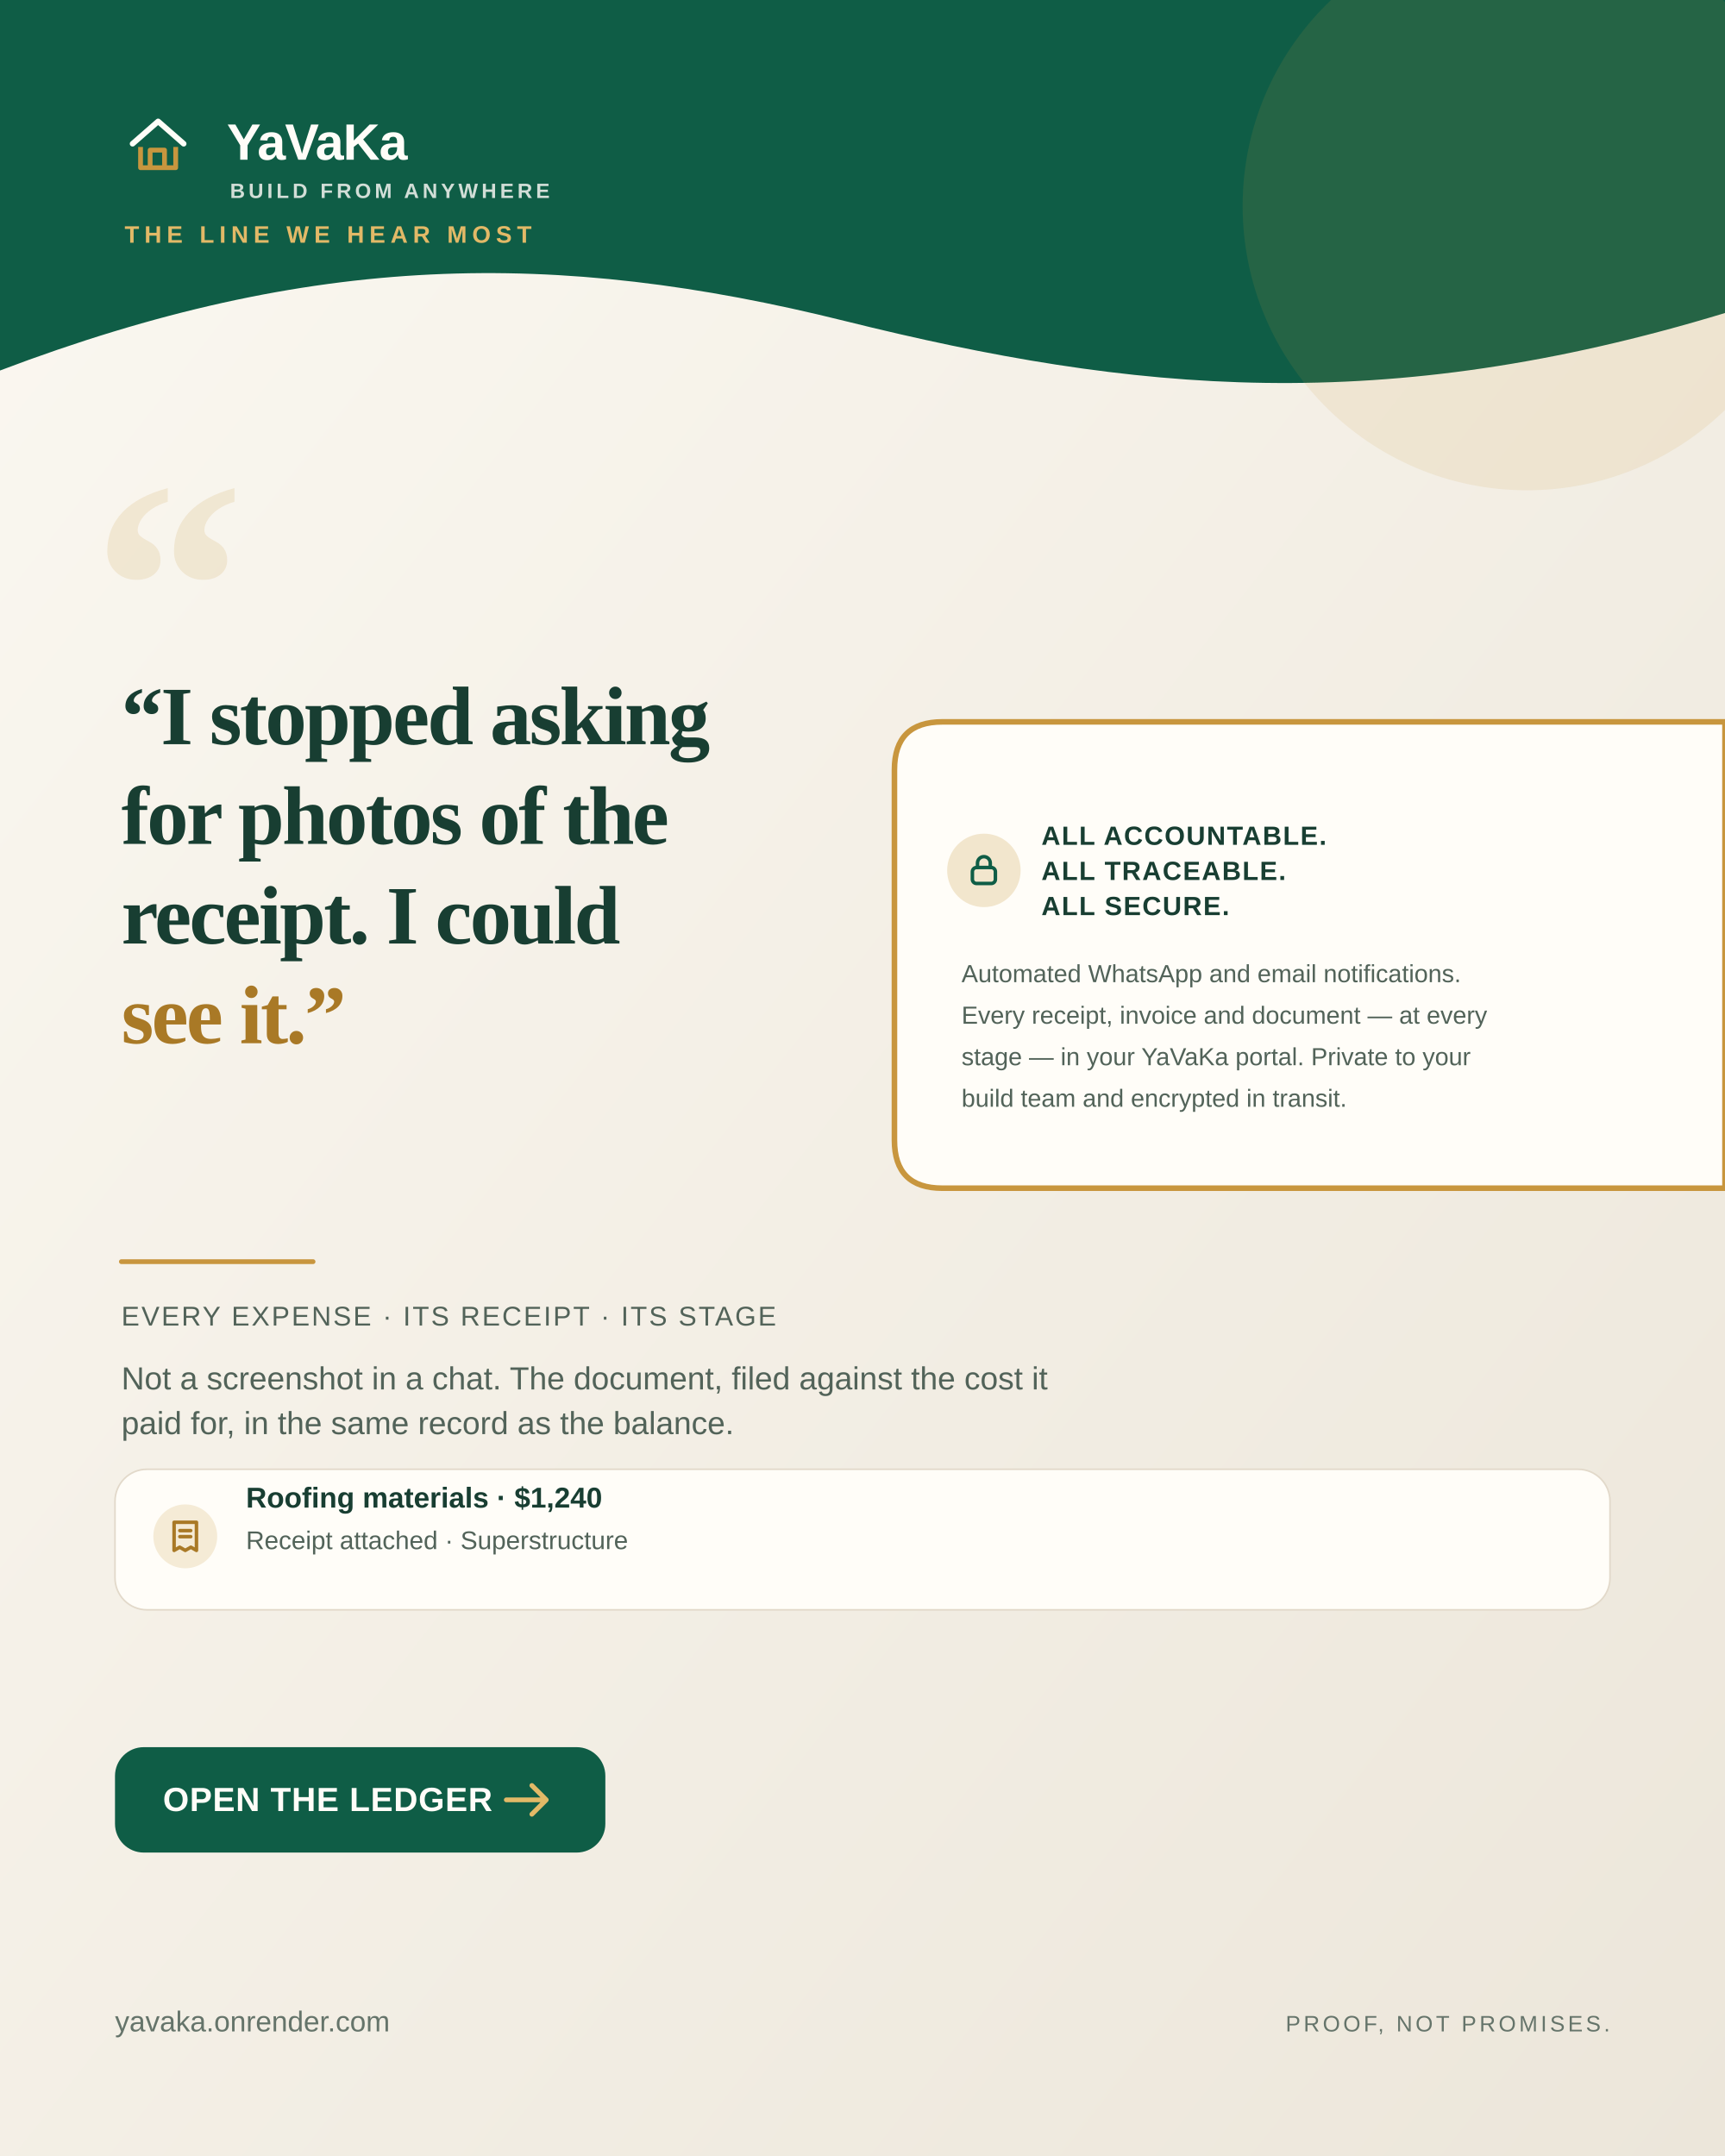
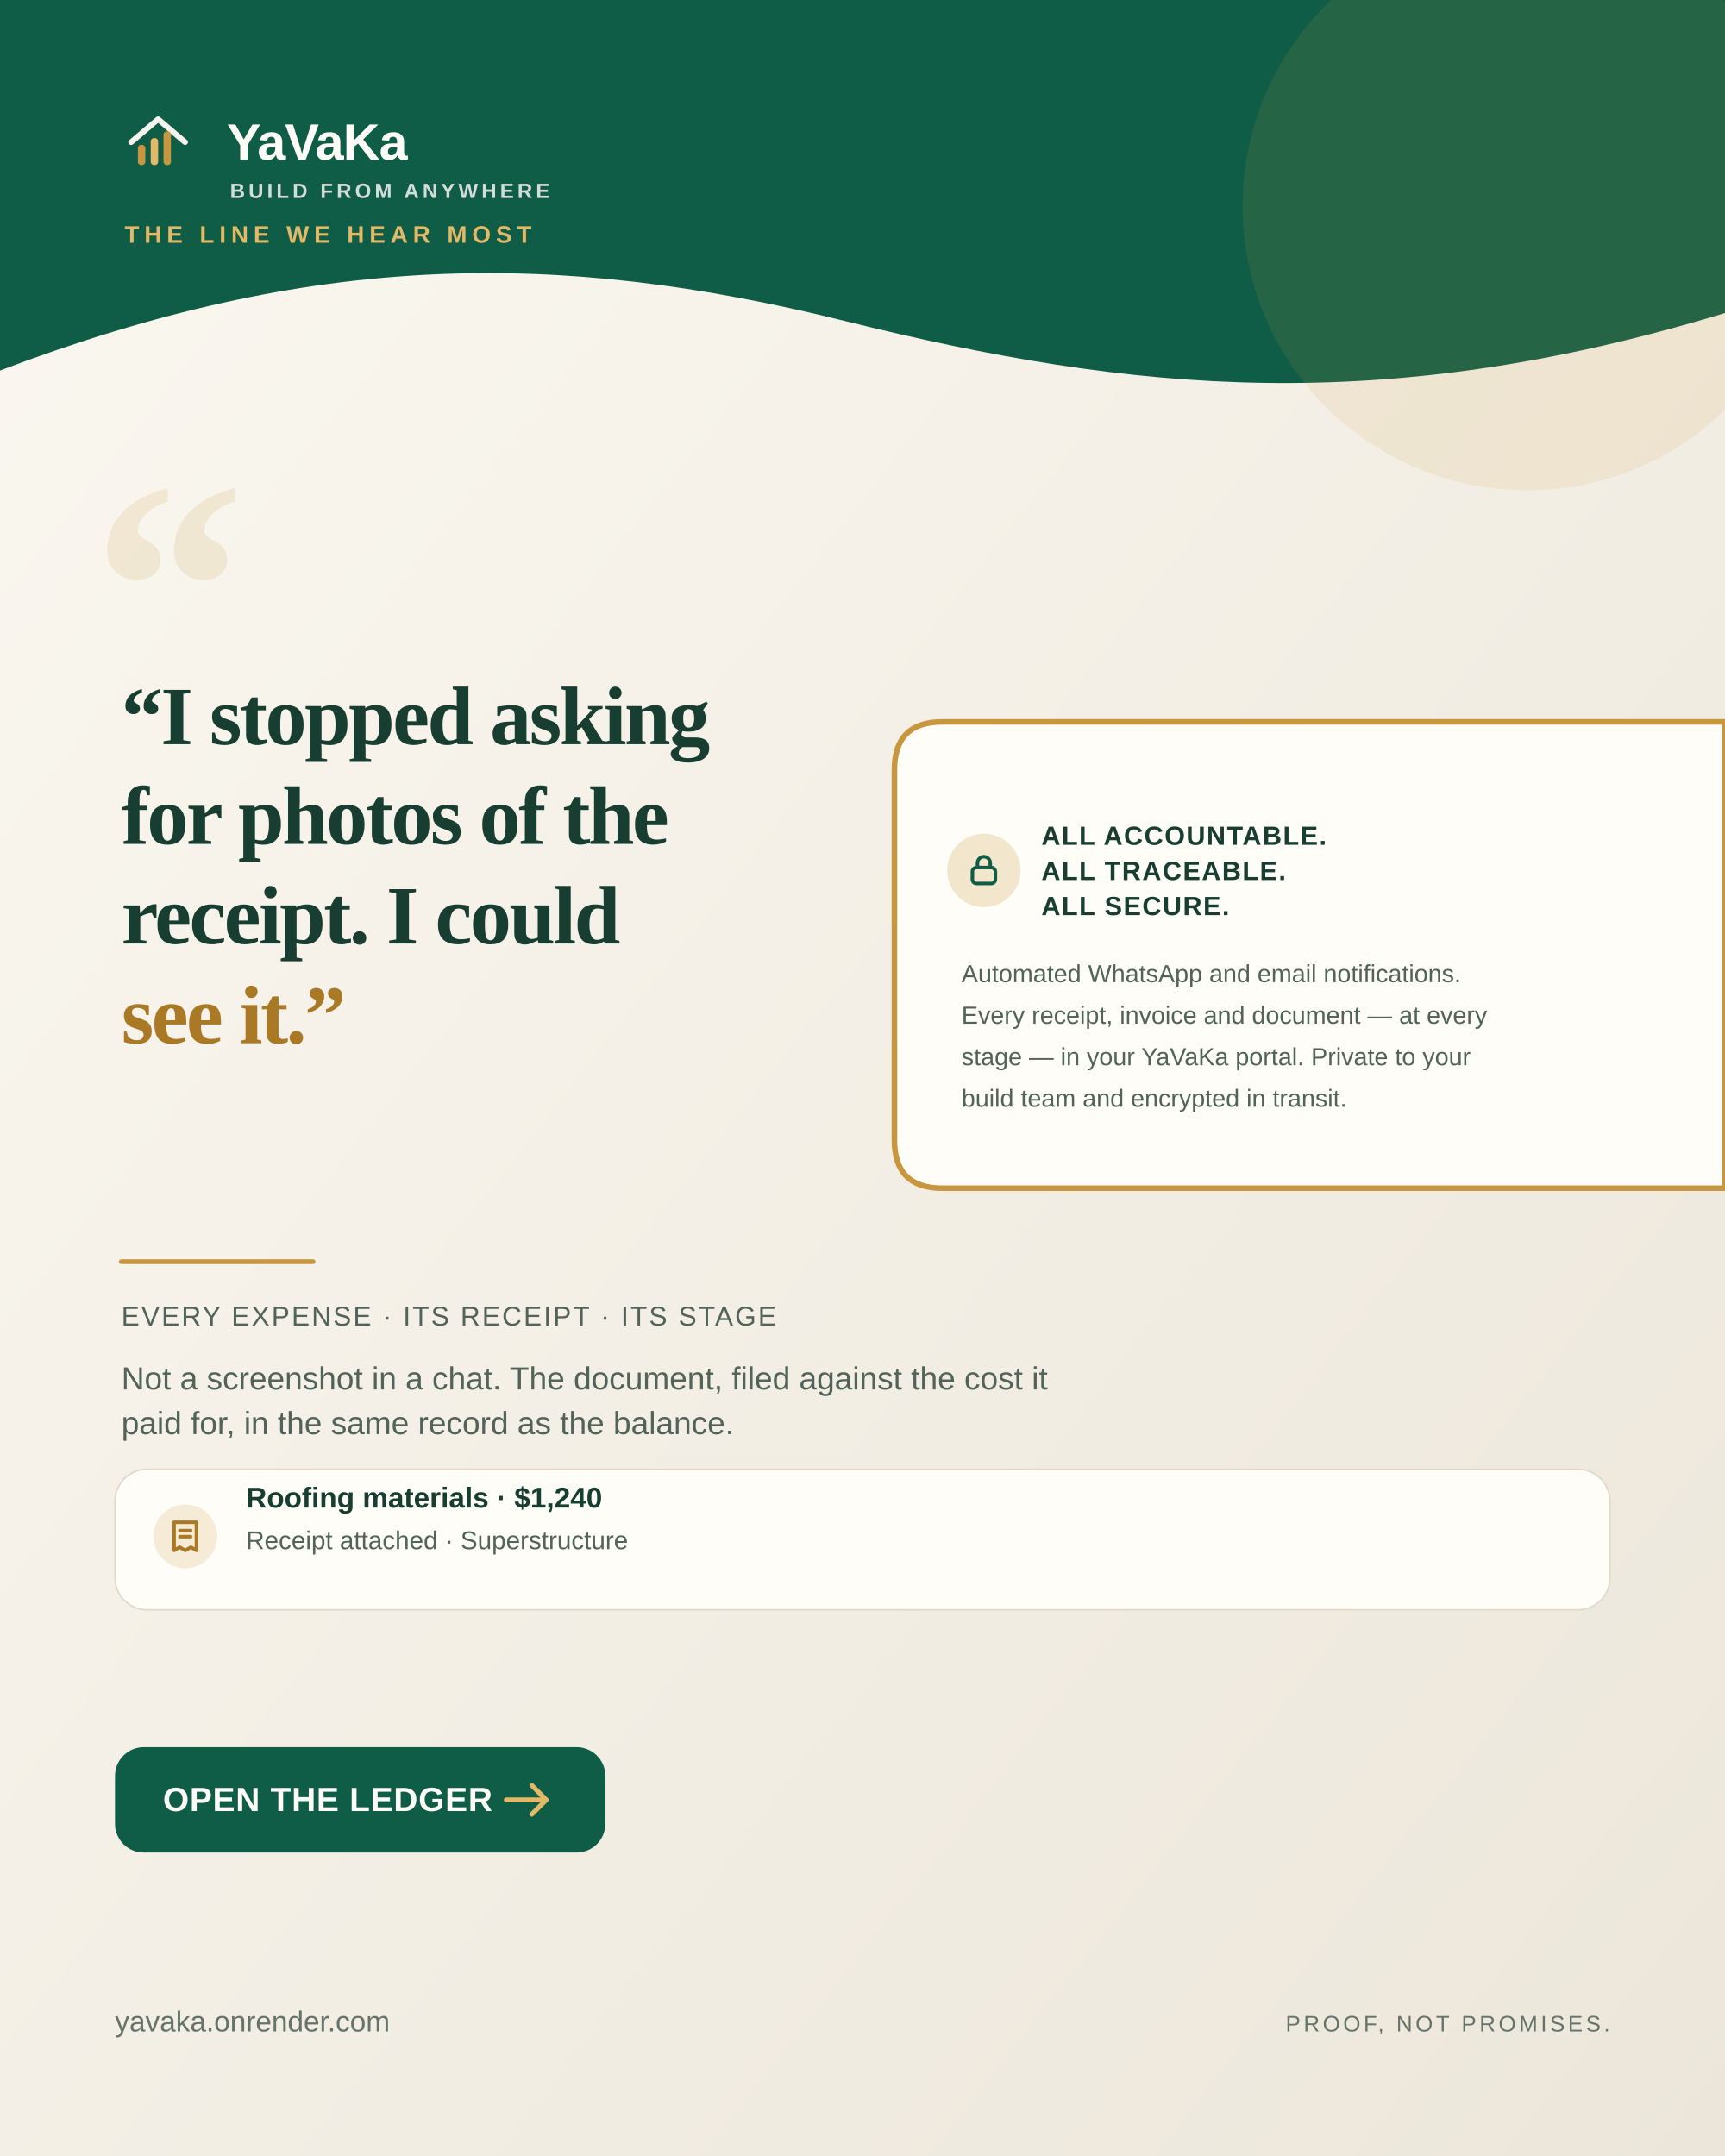
<svg xmlns="http://www.w3.org/2000/svg" width="1080" height="1350" viewBox="0 0 1080 1350" role="img" aria-labelledby="title desc">
  <defs>
    <linearGradient id="sky" x1="0" y1="0" x2="1" y2="1">
      <stop offset="0" stop-color="#114f40" />
      <stop offset="1" stop-color="#07231f" />
    </linearGradient>
    <linearGradient id="paper" x1="0" y1="0" x2="1" y2="1">
      <stop offset="0" stop-color="#fbf8f1" />
      <stop offset="1" stop-color="#ece6da" />
    </linearGradient>
    <filter id="shadow" x="-20%" y="-20%" width="140%" height="150%">
      <feDropShadow dx="0" dy="18" stdDeviation="18" flood-color="#16372d" flood-opacity=".15" />
    </filter>
  </defs>
  <rect x="0" y="0" width="1080" height="1350" fill="url(#paper)" />
  <path d="M0 0h1080v196c-214 65-370 50-551 5S195 158 0 232Z" fill="#0f5d46" />
  <circle cx="956" cy="129" r="178" fill="#c8963e" opacity=".12" />
-   <rect x="72" y="62" width="54" height="54" rx="14" fill="#0f5d46" />
-   <path d="m83 90 16-14 16 14" fill="none" stroke="#fffdf8" stroke-width="3.5" stroke-linecap="round" stroke-linejoin="round" />
-   <path d="M88 92v13h22V92M94 105V94h9v11" fill="none" stroke="#c8963e" stroke-width="3" stroke-linejoin="round" />
+   <rect x="72" y="62" width="54" height="54" rx="12.66" fill="#0F5D46" />
+   <path d="M82.12 89.0 L99.0 74.66 L115.88 89.0" fill="none" stroke="#F7F4EF" stroke-width="3.54" stroke-linecap="round" stroke-linejoin="round" />
+   <rect x="86.34" y="90.69" width="4.64" height="12.66" rx="2.02" fill="#C8963E" />
+   <rect x="94.36" y="86.47" width="4.64" height="16.88" rx="2.02" fill="#E3B968" />
+   <rect x="102.38" y="82.25" width="4.64" height="21.09" rx="2.02" fill="#C8963E" />
  <text x="142" y="100" fill="#fffdf8" font-family="Arial, Helvetica, sans-serif" font-size="32" font-weight="700" letter-spacing="-0.5">YaVaKa</text>
  <text x="144" y="124" fill="#d2ded7" font-family="Arial, Helvetica, sans-serif" font-size="13" font-weight="700" letter-spacing="2.2">BUILD FROM ANYWHERE</text>
  <text x="78" y="152" fill="#e2b967" font-family="Arial, Helvetica, sans-serif" font-size="15" font-weight="700" letter-spacing="3.2">THE LINE WE HEAR MOST</text>
  <text x="58" y="432" fill="#c8963e" font-family="Georgia, 'Times New Roman', serif" font-size="190" font-weight="700" opacity="0.16">“</text>
  <text x="76" y="466" fill="#183e32" font-family="Georgia, 'Times New Roman', serif" font-size="52" font-weight="700" letter-spacing="-1.352">“I stopped asking</text>
  <text x="76" y="528.4" fill="#183e32" font-family="Georgia, 'Times New Roman', serif" font-size="52" font-weight="700" letter-spacing="-1.352">for photos of the</text>
  <text x="76" y="590.8" fill="#183e32" font-family="Georgia, 'Times New Roman', serif" font-size="52" font-weight="700" letter-spacing="-1.352">receipt. I could</text>
  <text x="76" y="653.2" fill="#a97926" font-family="Georgia, 'Times New Roman', serif" font-size="52" font-weight="700" letter-spacing="-1.352">see it.”</text>
  <path d="M1080 452 H590 Q560 452 560 482 V714 Q560 744 590 744 H1080 Z" fill="#fffdf8" stroke="#c8963e" stroke-width="3.5" />
  <circle cx="616" cy="545.0" r="23" fill="#f2e6cd" />
  <g transform="translate(604 533.0)" fill="none" stroke="#0f5d46" stroke-width="2.2" stroke-linecap="round" stroke-linejoin="round">
    <rect x="4.8" y="10.2" width="14.4" height="10" rx="2.6" />
    <path d="M8 10.2V7.4a4 4 0 0 1 8 0v2.8" />
  </g>
  <text x="652" y="529.0" fill="#183e32" font-family="Arial, Helvetica, sans-serif" font-size="16.5" font-weight="700" letter-spacing="0.8">ALL ACCOUNTABLE.</text>
  <text x="652" y="551.0" fill="#183e32" font-family="Arial, Helvetica, sans-serif" font-size="16.5" font-weight="700" letter-spacing="0.8">ALL TRACEABLE.</text>
  <text x="652" y="573.0" fill="#183e32" font-family="Arial, Helvetica, sans-serif" font-size="16.5" font-weight="700" letter-spacing="0.8">ALL SECURE.</text>
  <text x="602" y="615.0" fill="#526359" font-family="Arial, Helvetica, sans-serif" font-size="15.5" font-weight="400">Automated WhatsApp and email notifications.</text>
  <text x="602" y="641.0" fill="#526359" font-family="Arial, Helvetica, sans-serif" font-size="15.5" font-weight="400">Every receipt, invoice and document — at every</text>
  <text x="602" y="667.0" fill="#526359" font-family="Arial, Helvetica, sans-serif" font-size="15.5" font-weight="400">stage — in your YaVaKa portal. Private to your</text>
  <text x="602" y="693.0" fill="#526359" font-family="Arial, Helvetica, sans-serif" font-size="15.5" font-weight="400">build team and encrypted in transit.</text>
  <path d="M76 790h120" stroke="#c8963e" stroke-width="3" stroke-linecap="round" />
  <text x="76" y="830" fill="#526359" font-family="Arial, Helvetica, sans-serif" font-size="17" font-weight="400" letter-spacing="1.2">EVERY EXPENSE · ITS RECEIPT · ITS STAGE</text>
  <text x="76" y="870" fill="#526359" font-family="Arial, Helvetica, sans-serif" font-size="20" font-weight="400">Not a screenshot in a chat. The document, filed against the cost it</text>
  <text x="76" y="898" fill="#526359" font-family="Arial, Helvetica, sans-serif" font-size="20" font-weight="400">paid for, in the same record as the balance.</text>
  <rect x="72" y="920" width="936" height="88" rx="20" fill="#fffdf8" stroke="#e2d9ca" stroke-width="1" />
  <circle cx="116" cy="962" r="20" fill="#f5ebd6" />
  <g transform="translate(104 950)" fill="none" stroke="#a97926" stroke-width="2.2" stroke-linecap="round" stroke-linejoin="round">
    <path d="M5 3.2h14v17.6l-3.5-2-3.5 2-3.5-2L5 20.8Z" />
    <path d="M8.6 8.4h6.8M8.6 12.2h6.8" />
  </g>
  <text x="154" y="944" fill="#183e32" font-family="Arial, Helvetica, sans-serif" font-size="18" font-weight="700">Roofing materials · $1,240</text>
  <text x="154" y="970" fill="#526359" font-family="Arial, Helvetica, sans-serif" font-size="16" font-weight="400">Receipt attached · Superstructure</text>
  <rect x="72" y="1094" width="307" height="66" rx="18" fill="#0f5d46" />
  <text x="102" y="1134.0" fill="#fffdf8" font-family="Arial, Helvetica, sans-serif" font-size="21" font-weight="700" letter-spacing="0.4">OPEN THE LEDGER</text>
  <path d="M317 1127.0h25m-9-9 9 9-9 9" fill="none" stroke="#e2b967" stroke-width="3" stroke-linecap="round" stroke-linejoin="round" />
  <text x="72" y="1272" fill="#65746a" font-family="Arial, Helvetica, sans-serif" font-size="18" font-weight="400">yavaka.onrender.com</text>
  <text x="1008" y="1272" fill="#65746a" font-family="Arial, Helvetica, sans-serif" font-size="14" font-weight="400" letter-spacing="1.9" text-anchor="end">PROOF, NOT PROMISES.</text>
</svg>
